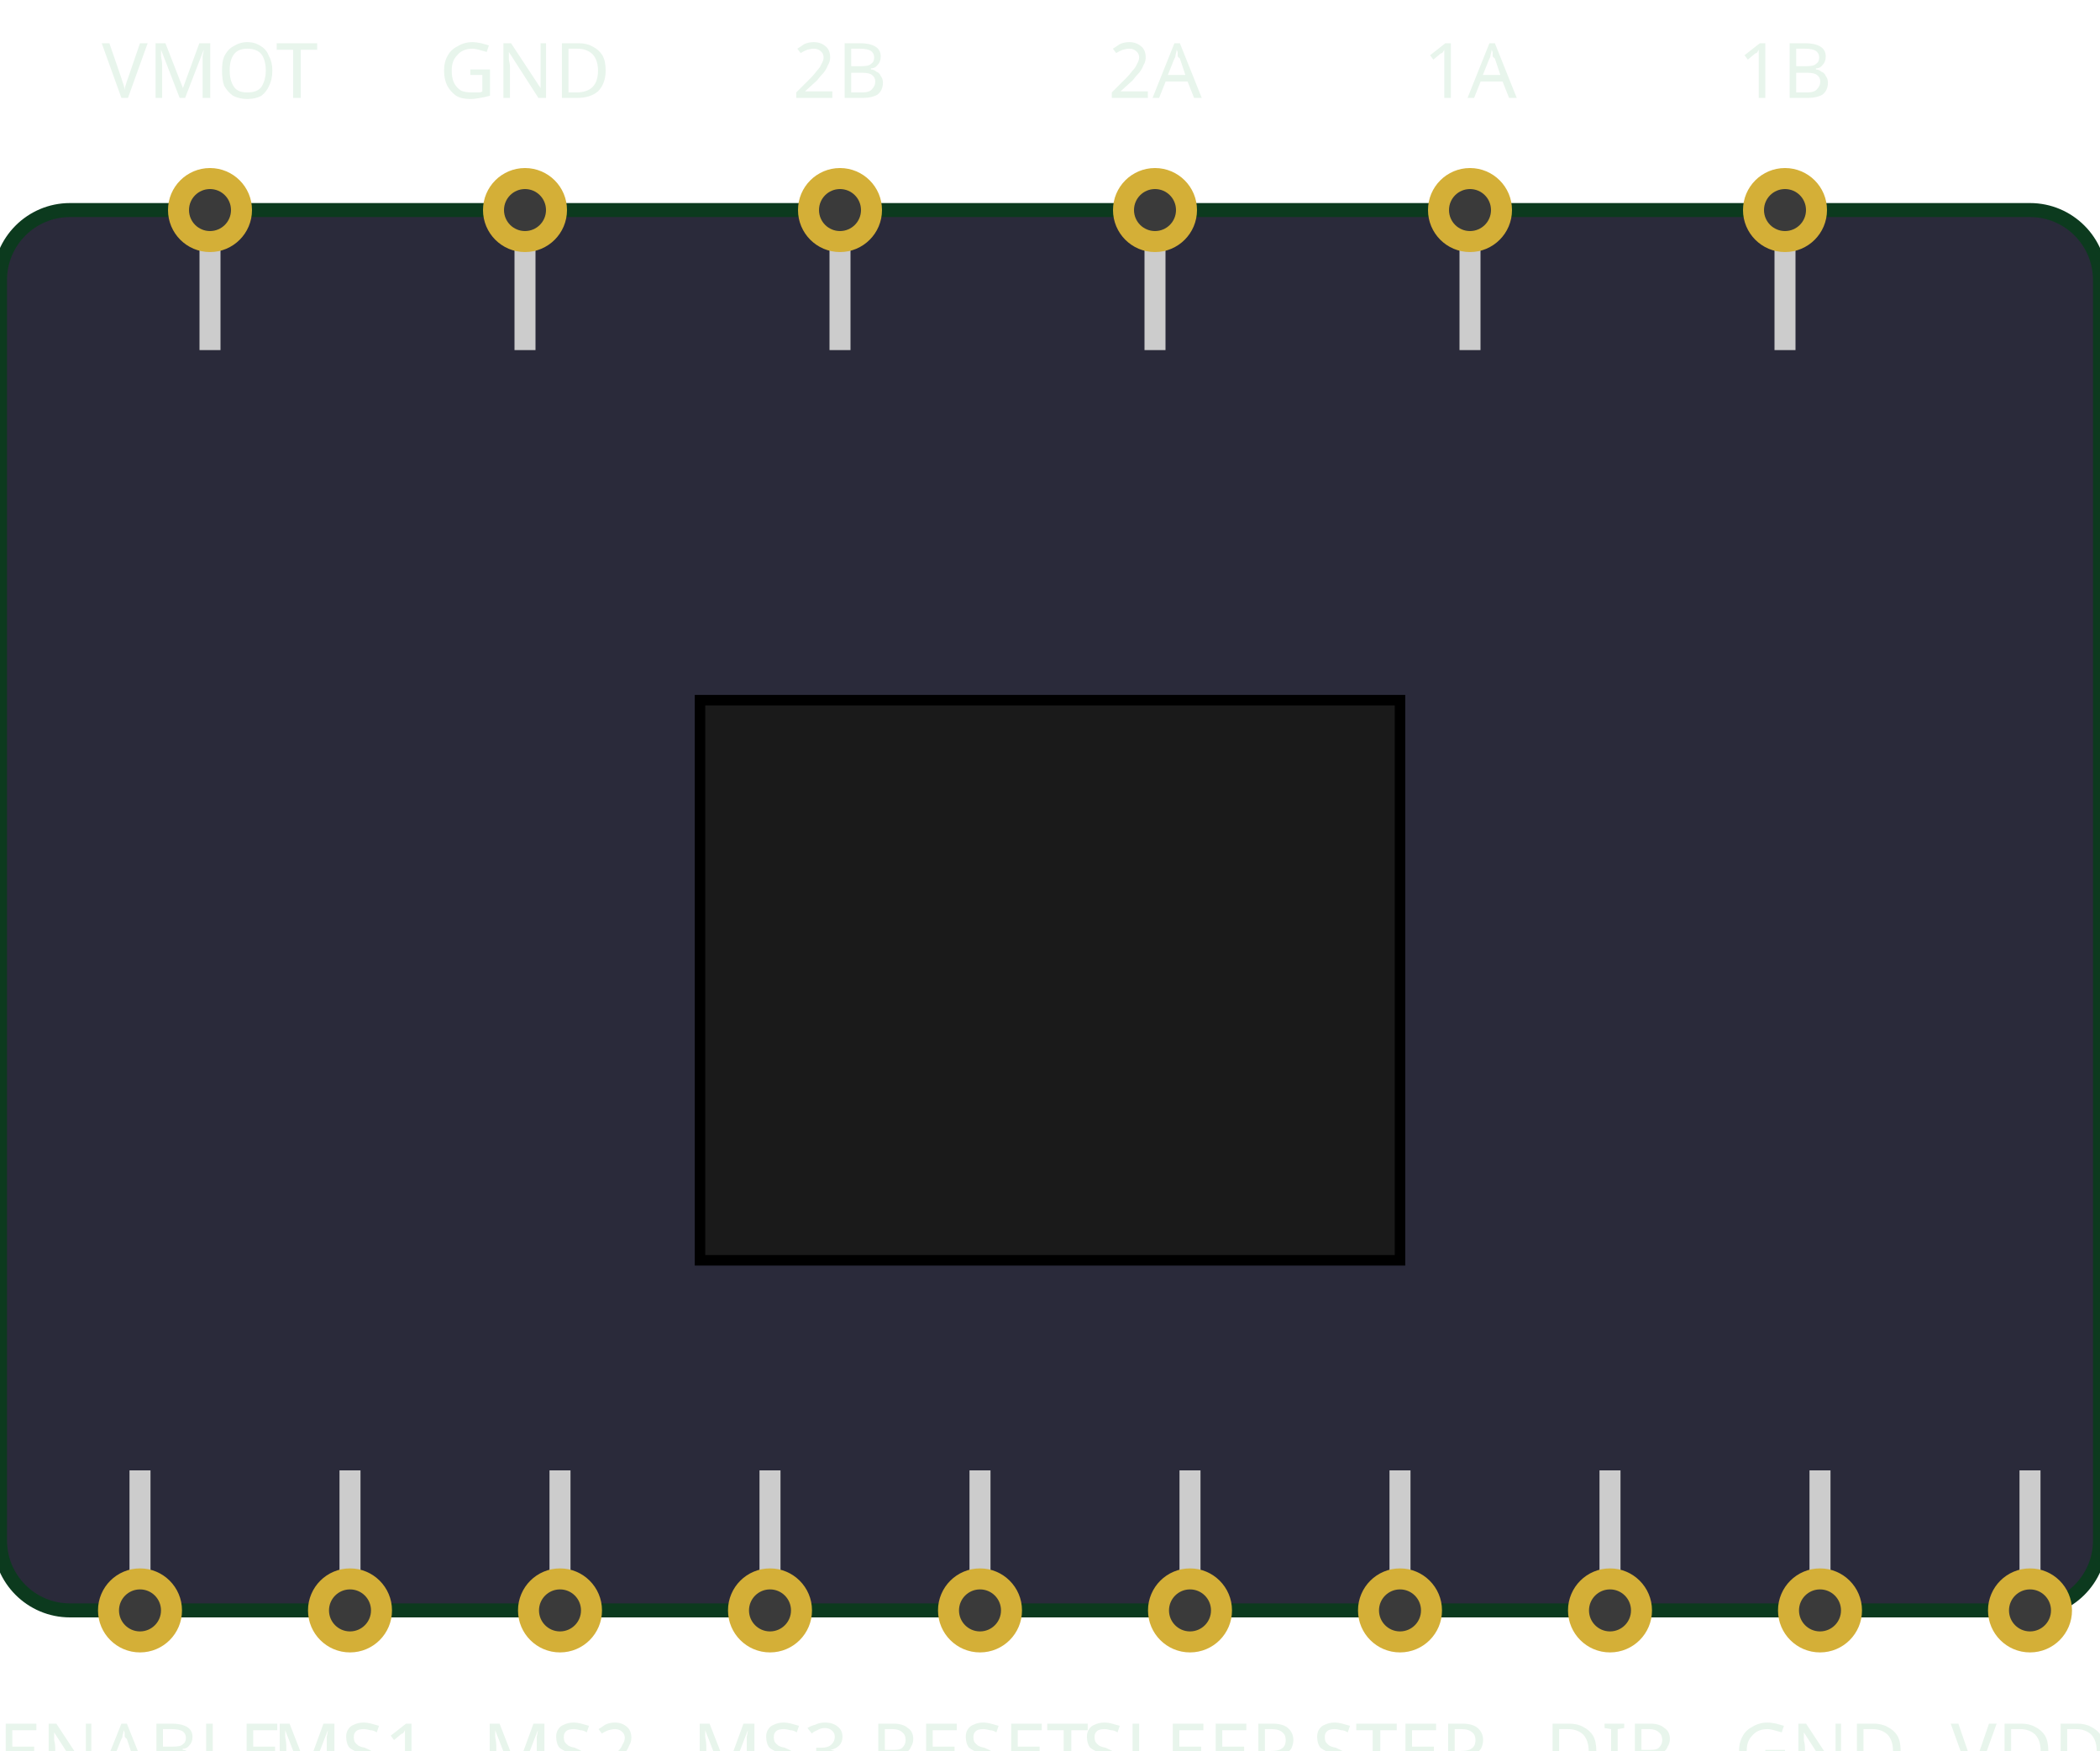
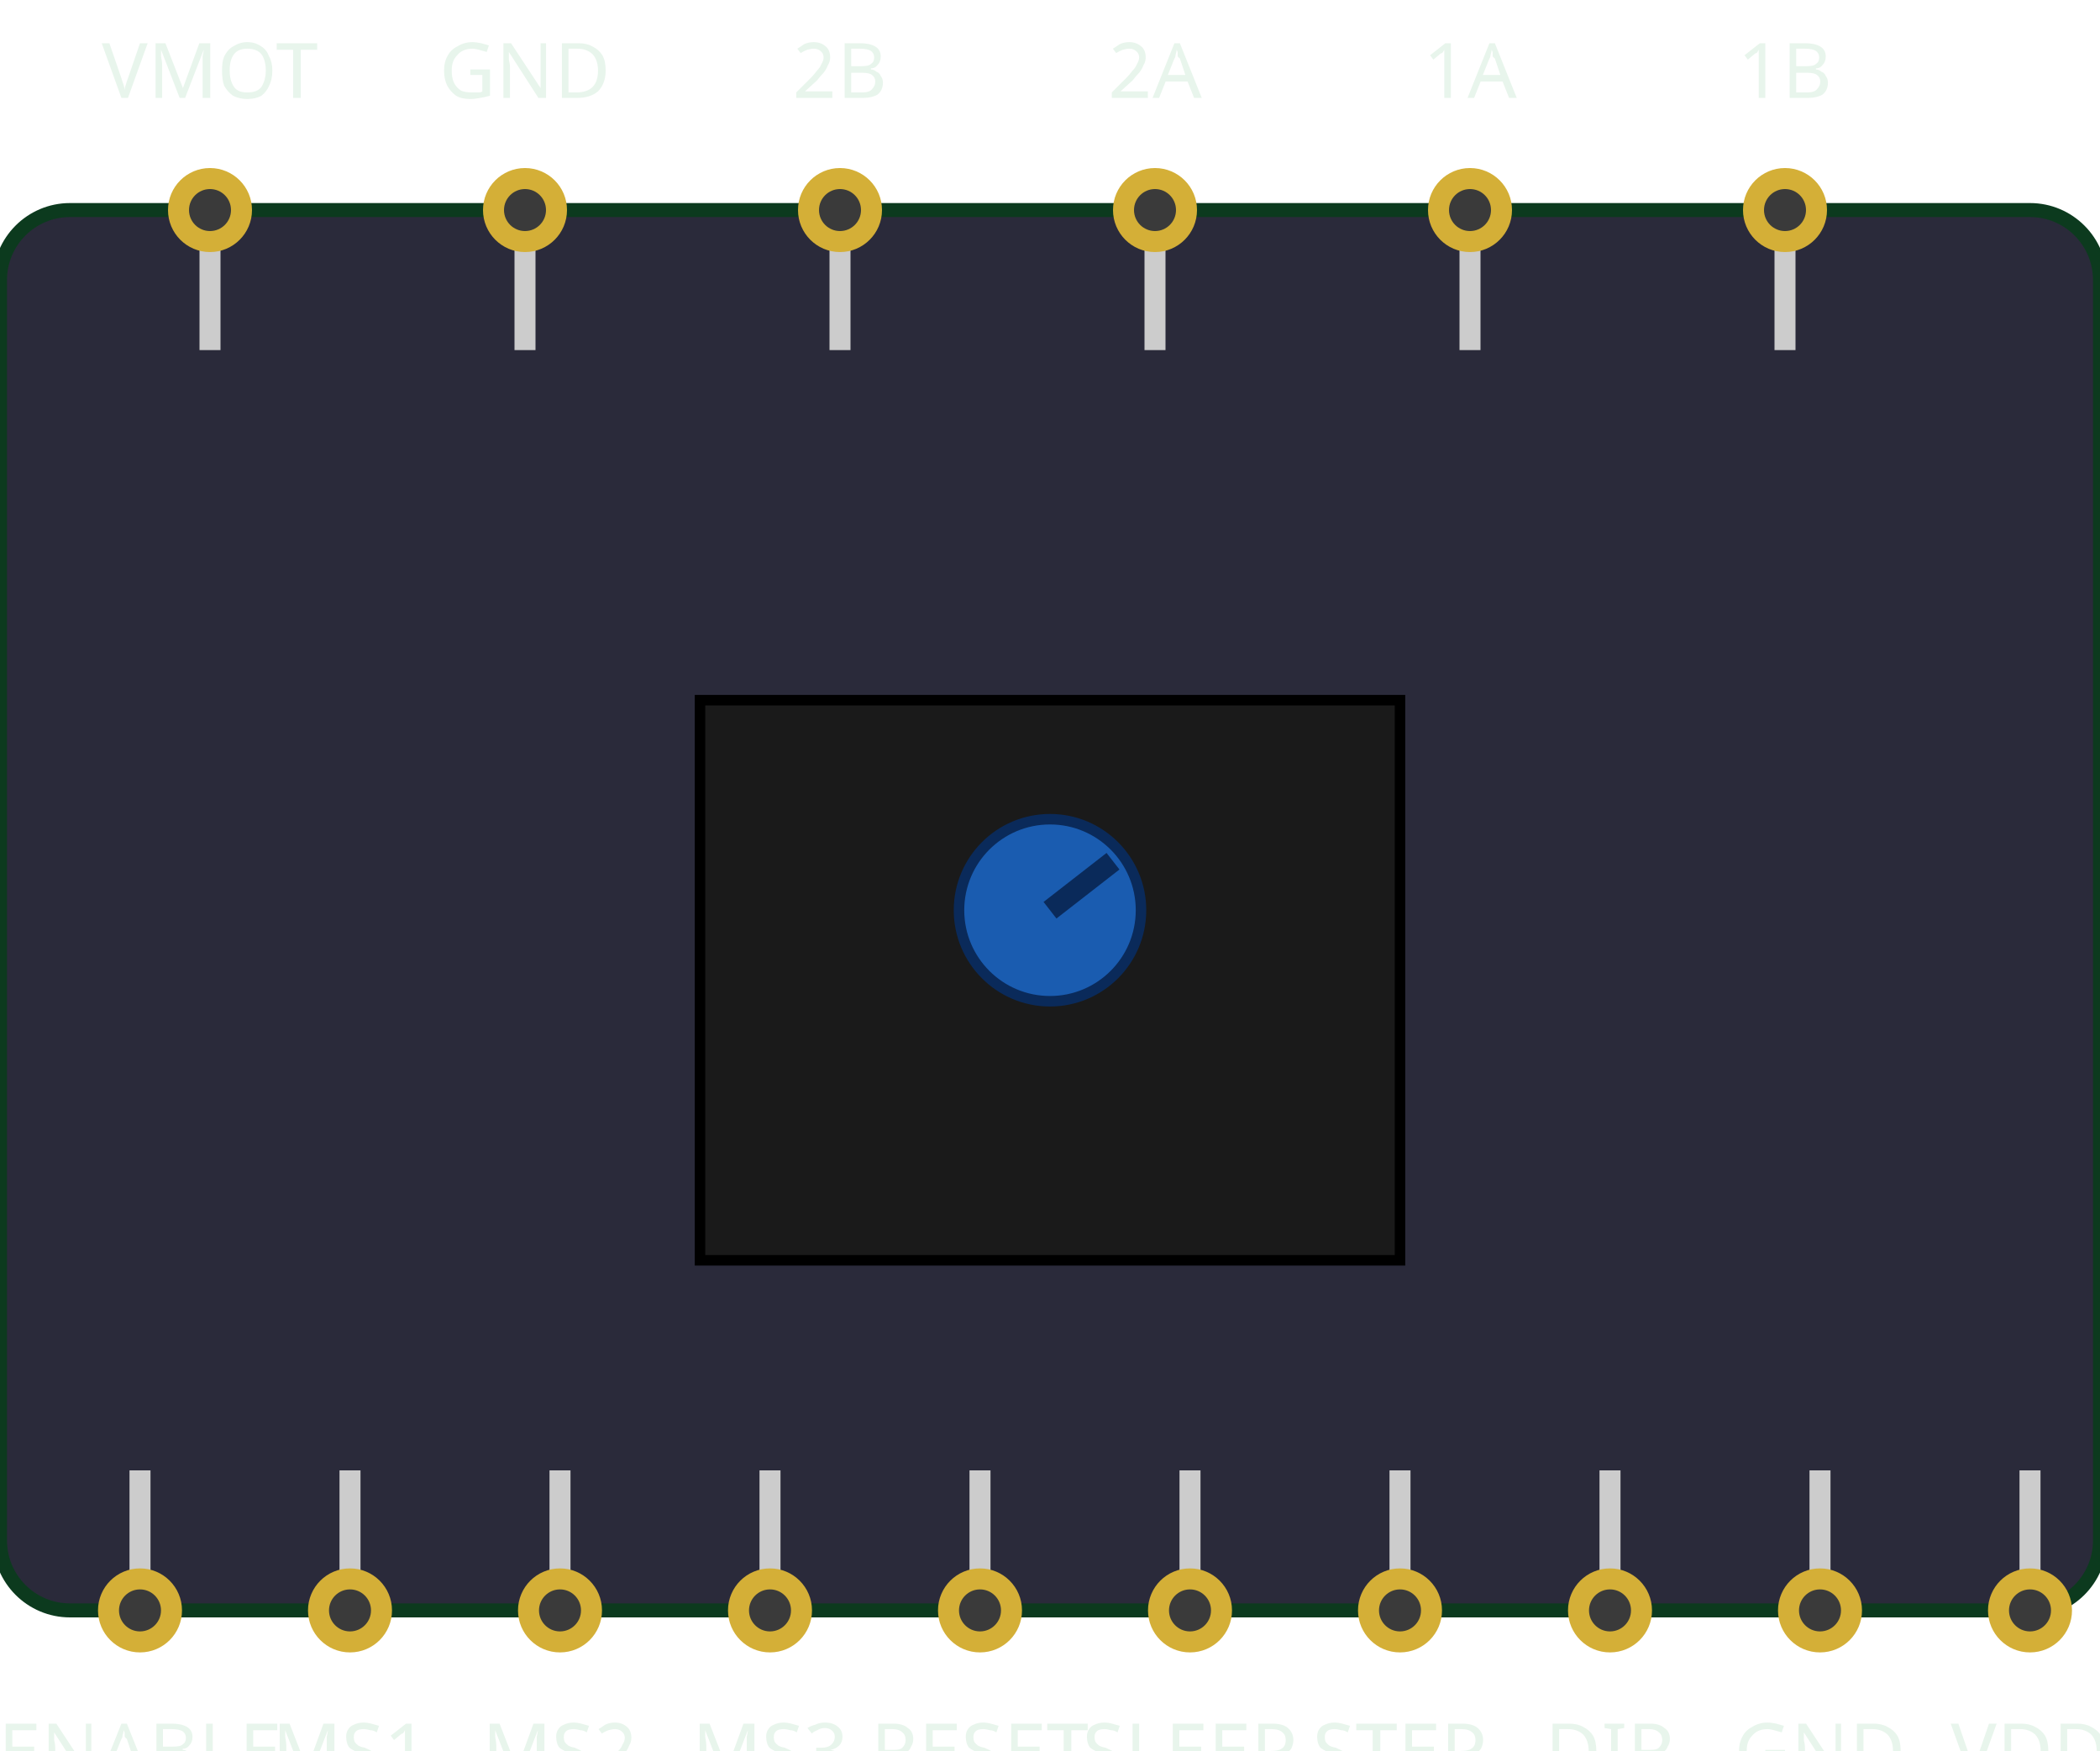
<svg xmlns="http://www.w3.org/2000/svg" width="30mm" height="25mm" version="1.1" viewBox="0 -3 30 25">
-   <rect x="0" y="0" rx="1" stroke="#0c3a1e" stroke-width="0.2" width="30" height="20" fill="#2a2a3a" />
-   <text text-anchor="middle" dominant-baseline="middle" font-size="1.6" font-family="sans-serif" fill="#e8f5ec" x="15" y="10">A4988</text>
+   <rect x="0" y="0" rx="1" stroke-width="0.2" width="30" height="20" fill="#2a2a3a" stroke="#0c3a1e" />
+   <text text-anchor="middle" dominant-baseline="middle" font-size="1.6" font-family="sans-serif" x="15" y="10" fill="#e8f5ec">A4988</text>
  <rect x="10" y="7" width="10" height="8" fill="#1a1a1a" stroke="#000" stroke-width="0.15" />
+   <circle cx="15" cy="10" r="1.3" fill="#1a5cb0" stroke="#0a2a5a" stroke-width="0.15" />
+   <line x1="15" y1="10" x2="15.9" y2="9.3" stroke="#0a2a5a" stroke-width="0.3" />
  <g fill="#ccc">
    <rect y="18" width="0.3" height="2" x="1.85" />
    <rect y="18" width="0.3" height="2" x="4.85" />
    <rect y="18" width="0.3" height="2" x="7.85" />
    <rect y="18" width="0.3" height="2" x="10.85" />
    <rect y="18" width="0.3" height="2" x="13.85" />
    <rect y="18" width="0.3" height="2" x="16.85" />
    <rect y="18" width="0.3" height="2" x="19.85" />
    <rect y="18" width="0.3" height="2" x="22.85" />
    <rect y="18" width="0.3" height="2" x="25.85" />
    <rect y="18" width="0.3" height="2" x="28.85" />
    <rect y="0" width="0.3" height="2" x="2.85" />
    <rect y="0" width="0.3" height="2" x="7.35" />
    <rect y="0" width="0.3" height="2" x="11.85" />
    <rect y="0" width="0.3" height="2" x="16.35" />
    <rect y="0" width="0.3" height="2" x="20.85" />
    <rect y="0" width="0.3" height="2" x="25.35" />
  </g>
  <circle r="0.6" fill="#d4af37" cx="2" cy="20" />
  <circle r="0.3" fill="#3a3a3a" cx="2" cy="20" />
  <text font-size="1.1" font-family="sans-serif" fill="#e8f5ec" x="2" y="22.4" text-anchor="middle">ENABLE</text>
  <circle r="0.6" fill="#d4af37" cx="5" cy="20" />
  <circle r="0.3" fill="#3a3a3a" cx="5" cy="20" />
  <text font-size="1.1" font-family="sans-serif" fill="#e8f5ec" x="5" y="22.4" text-anchor="middle">MS1</text>
  <circle r="0.6" fill="#d4af37" cx="8" cy="20" />
  <circle r="0.3" fill="#3a3a3a" cx="8" cy="20" />
  <text font-size="1.1" font-family="sans-serif" fill="#e8f5ec" x="8" y="22.4" text-anchor="middle">MS2</text>
  <circle r="0.6" fill="#d4af37" cx="11" cy="20" />
  <circle r="0.3" fill="#3a3a3a" cx="11" cy="20" />
  <text font-size="1.1" font-family="sans-serif" fill="#e8f5ec" x="11" y="22.4" text-anchor="middle">MS3</text>
  <circle r="0.6" fill="#d4af37" cx="14" cy="20" />
  <circle r="0.3" fill="#3a3a3a" cx="14" cy="20" />
  <text font-size="1.1" font-family="sans-serif" fill="#e8f5ec" x="14" y="22.4" text-anchor="middle">RESET</text>
  <circle r="0.6" fill="#d4af37" cx="17" cy="20" />
  <circle r="0.3" fill="#3a3a3a" cx="17" cy="20" />
  <text font-size="1.1" font-family="sans-serif" fill="#e8f5ec" x="17" y="22.4" text-anchor="middle">SLEEP</text>
  <circle r="0.6" fill="#d4af37" cx="20" cy="20" />
  <circle r="0.3" fill="#3a3a3a" cx="20" cy="20" />
  <text font-size="1.1" font-family="sans-serif" fill="#e8f5ec" x="20" y="22.4" text-anchor="middle">STEP</text>
  <circle r="0.6" fill="#d4af37" cx="23" cy="20" />
  <circle r="0.3" fill="#3a3a3a" cx="23" cy="20" />
  <text font-size="1.1" font-family="sans-serif" fill="#e8f5ec" x="23" y="22.4" text-anchor="middle">DIR</text>
  <circle r="0.6" fill="#d4af37" cx="26" cy="20" />
  <circle r="0.3" fill="#3a3a3a" cx="26" cy="20" />
  <text font-size="1.1" font-family="sans-serif" fill="#e8f5ec" x="26" y="22.4" text-anchor="middle">GND</text>
  <circle r="0.6" fill="#d4af37" cx="29" cy="20" />
  <circle r="0.3" fill="#3a3a3a" cx="29" cy="20" />
  <text font-size="1.1" font-family="sans-serif" fill="#e8f5ec" x="29" y="22.4" text-anchor="middle">VDD</text>
  <circle r="0.6" fill="#d4af37" cx="3" cy="0" />
  <circle r="0.3" fill="#3a3a3a" cx="3" cy="0" />
  <text font-size="1.1" font-family="sans-serif" fill="#e8f5ec" x="3" y="-1.6" text-anchor="middle">VMOT</text>
  <circle r="0.6" fill="#d4af37" cx="7.5" cy="0" />
  <circle r="0.3" fill="#3a3a3a" cx="7.5" cy="0" />
  <text font-size="1.1" font-family="sans-serif" fill="#e8f5ec" x="7.5" y="-1.6" text-anchor="middle">GND</text>
  <circle r="0.6" fill="#d4af37" cx="12" cy="0" />
  <circle r="0.3" fill="#3a3a3a" cx="12" cy="0" />
  <text font-size="1.1" font-family="sans-serif" fill="#e8f5ec" x="12" y="-1.6" text-anchor="middle">2B</text>
  <circle r="0.6" fill="#d4af37" cx="16.5" cy="0" />
  <circle r="0.3" fill="#3a3a3a" cx="16.5" cy="0" />
  <text font-size="1.1" font-family="sans-serif" fill="#e8f5ec" x="16.5" y="-1.6" text-anchor="middle">2A</text>
  <circle r="0.6" fill="#d4af37" cx="21" cy="0" />
  <circle r="0.3" fill="#3a3a3a" cx="21" cy="0" />
  <text font-size="1.1" font-family="sans-serif" fill="#e8f5ec" x="21" y="-1.6" text-anchor="middle">1A</text>
  <circle r="0.6" fill="#d4af37" cx="25.5" cy="0" />
  <circle r="0.3" fill="#3a3a3a" cx="25.5" cy="0" />
  <text font-size="1.1" font-family="sans-serif" fill="#e8f5ec" x="25.5" y="-1.6" text-anchor="middle">1B</text>
</svg>
